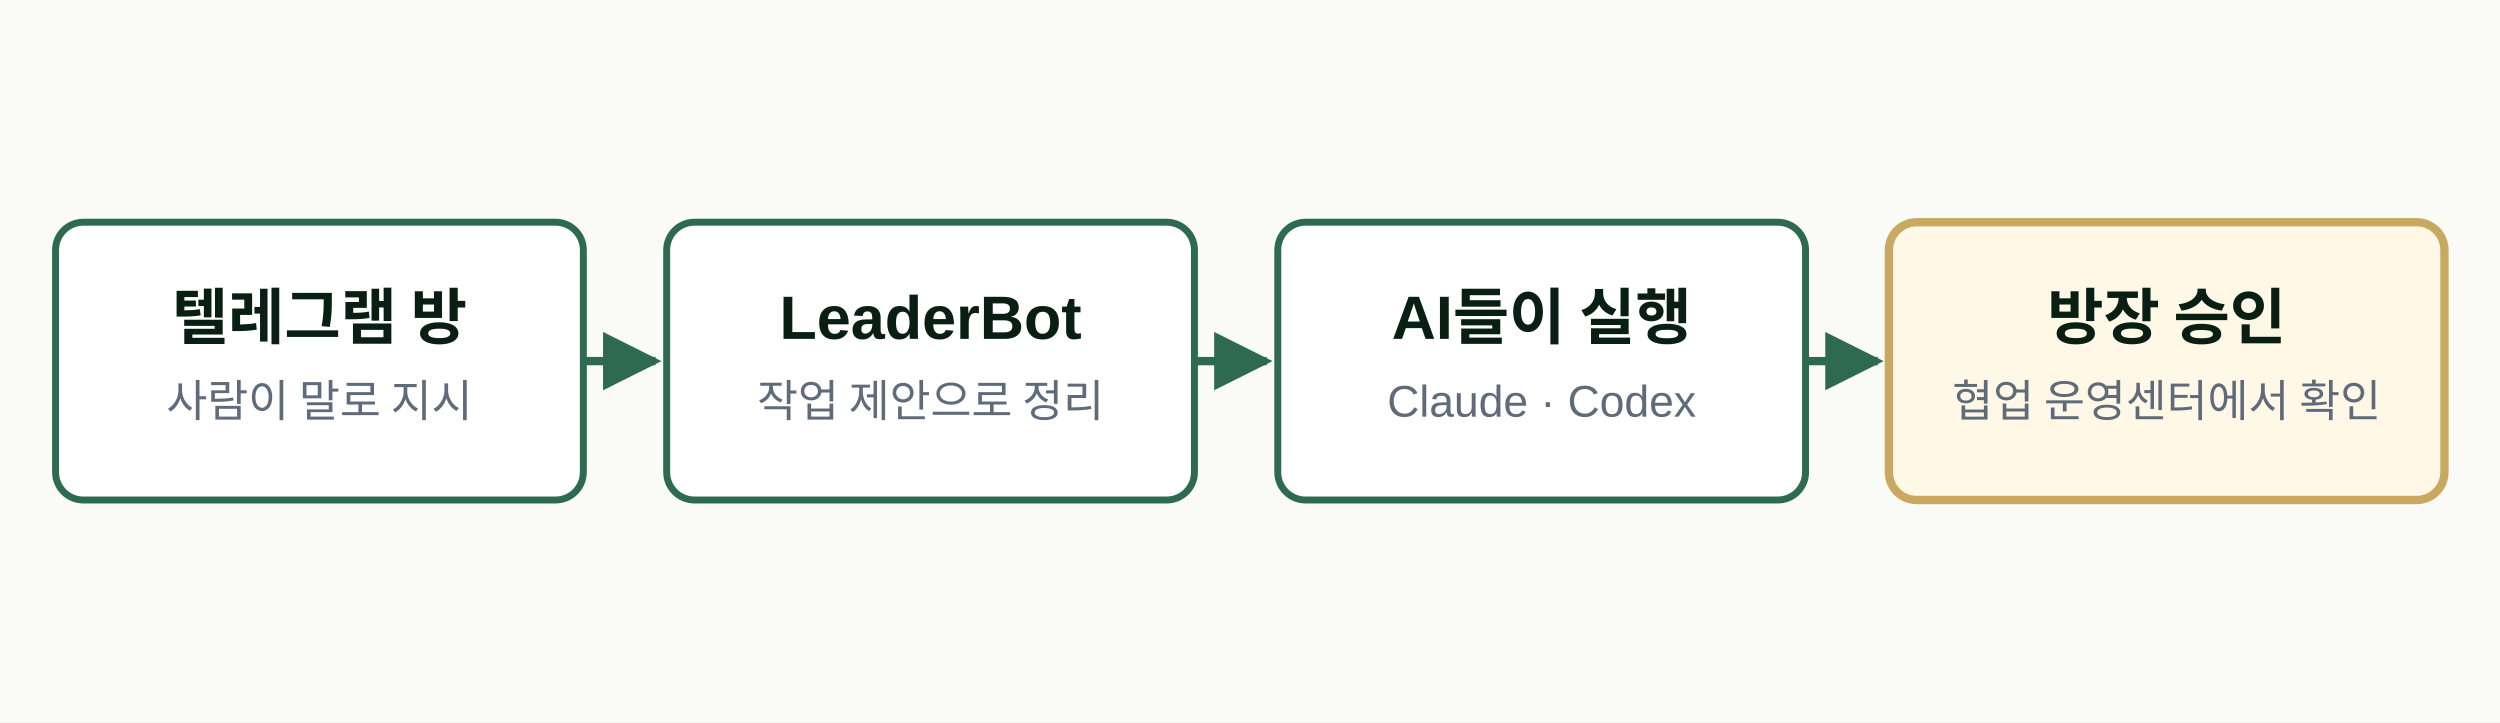
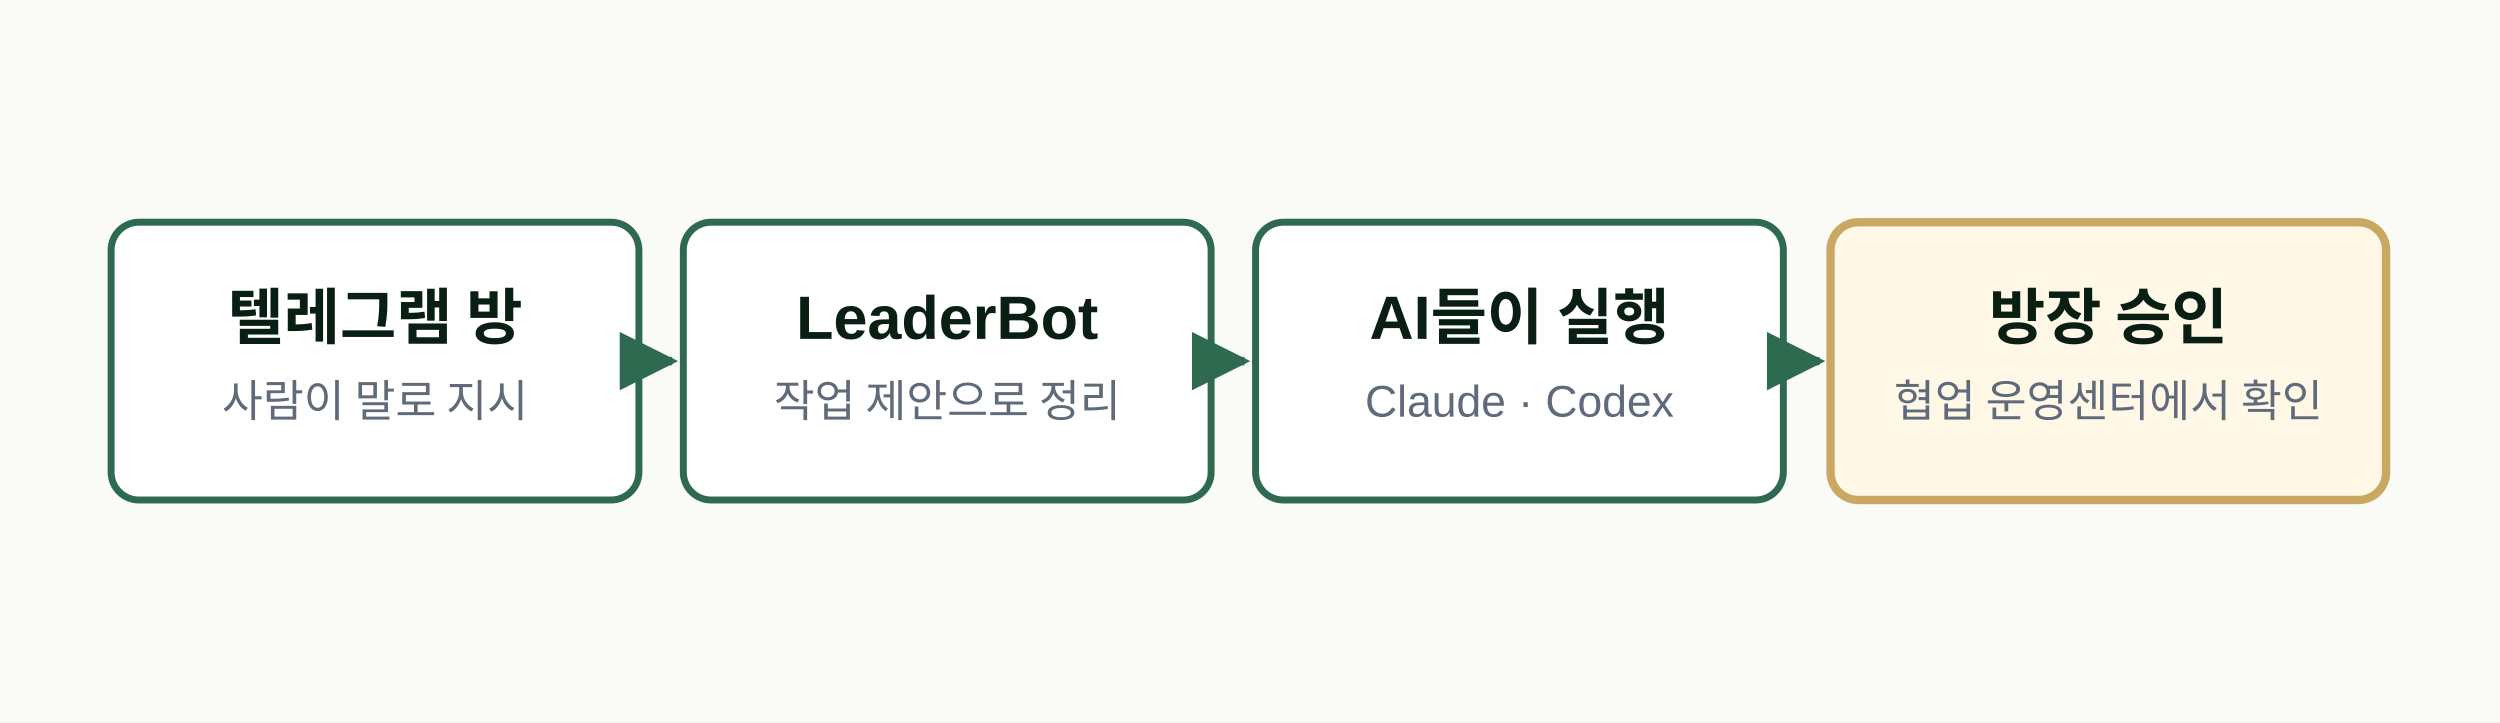
<svg xmlns="http://www.w3.org/2000/svg" width="900" height="260" viewBox="0 0 900 260" role="img" aria-labelledby="t d">
  <style>
    .bg{fill:#fafaf7}
    .card{fill:#ffffff;stroke:#2d6a4f;stroke-width:2.5}
    .cardGold{fill:#fff8e7;stroke:#c9a961;stroke-width:3}
    .head{font:700 22px 'Malgun Gothic',Arial,sans-serif;fill:#0a1f14}
    .sub{font:16px 'Malgun Gothic',Arial,sans-serif;fill:#5f6b7a}
    .flow{stroke:#2d6a4f;stroke-width:3;fill:none;marker-end:url(#a)}
  </style>
  <defs>
    <marker id="a" viewBox="0 0 10 10" refX="9" refY="5" markerWidth="7" markerHeight="7" orient="auto-start-reverse">
      <path d="M 0 0 L 10 5 L 0 10 z" fill="#2d6a4f" />
    </marker>
  </defs>
  <rect class="bg" x="0" y="0" width="900" height="260" />
-   <rect class="card" x="20" y="80" width="190" height="100" rx="10" />
-   <text class="head" x="115" y="122" text-anchor="middle">텔레그램 방</text>
-   <text class="sub" x="115" y="150" text-anchor="middle">사람이 말로 지시</text>
-   <rect class="card" x="240" y="80" width="190" height="100" rx="10" />
-   <text class="head" x="335" y="122" text-anchor="middle">LeaderBot</text>
-   <text class="sub" x="335" y="150" text-anchor="middle">작업 제안으로 정리</text>
-   <rect class="card" x="460" y="80" width="190" height="100" rx="10" />
-   <text class="head" x="555" y="122" text-anchor="middle">AI들이 실행</text>
-   <text class="sub" x="555" y="150" text-anchor="middle">Claude · Codex</text>
-   <rect class="cardGold" x="680" y="80" width="200" height="100" rx="10" />
-   <text class="head" x="780" y="122" text-anchor="middle">방장 승인</text>
-   <text class="sub" x="780" y="150" text-anchor="middle">협업 운영센터에서 확인</text>
-   <path class="flow" d="M 210 130 L 236 130" />
-   <path class="flow" d="M 430 130 L 456 130" />
-   <path class="flow" d="M 650 130 L 676 130" />
+   <rect class="card" x="40" y="80" width="190" height="100" rx="10" />
+   <text class="head" x="135" y="122" text-anchor="middle">텔레그램 방</text>
+   <text class="sub" x="135" y="150" text-anchor="middle">사람이 말로 지시</text>
+   <rect class="card" x="246" y="80" width="190" height="100" rx="10" />
+   <text class="head" x="341" y="122" text-anchor="middle">LeaderBot</text>
+   <text class="sub" x="341" y="150" text-anchor="middle">작업 제안으로 정리</text>
+   <rect class="card" x="452" y="80" width="190" height="100" rx="10" />
+   <text class="head" x="547" y="122" text-anchor="middle">AI들이 실행</text>
+   <text class="sub" x="547" y="150" text-anchor="middle">Claude · Codex</text>
+   <rect class="cardGold" x="659" y="80" width="200" height="100" rx="10" />
+   <text class="head" x="759" y="122" text-anchor="middle">방장 승인</text>
+   <text class="sub" x="759" y="150" text-anchor="middle">협업 운영센터에서 확인</text>
+   <path class="flow" d="M 230 130 L 242 130" />
+   <path class="flow" d="M 436 130 L 448 130" />
+   <path class="flow" d="M 642 130 L 655 130" />
</svg>
